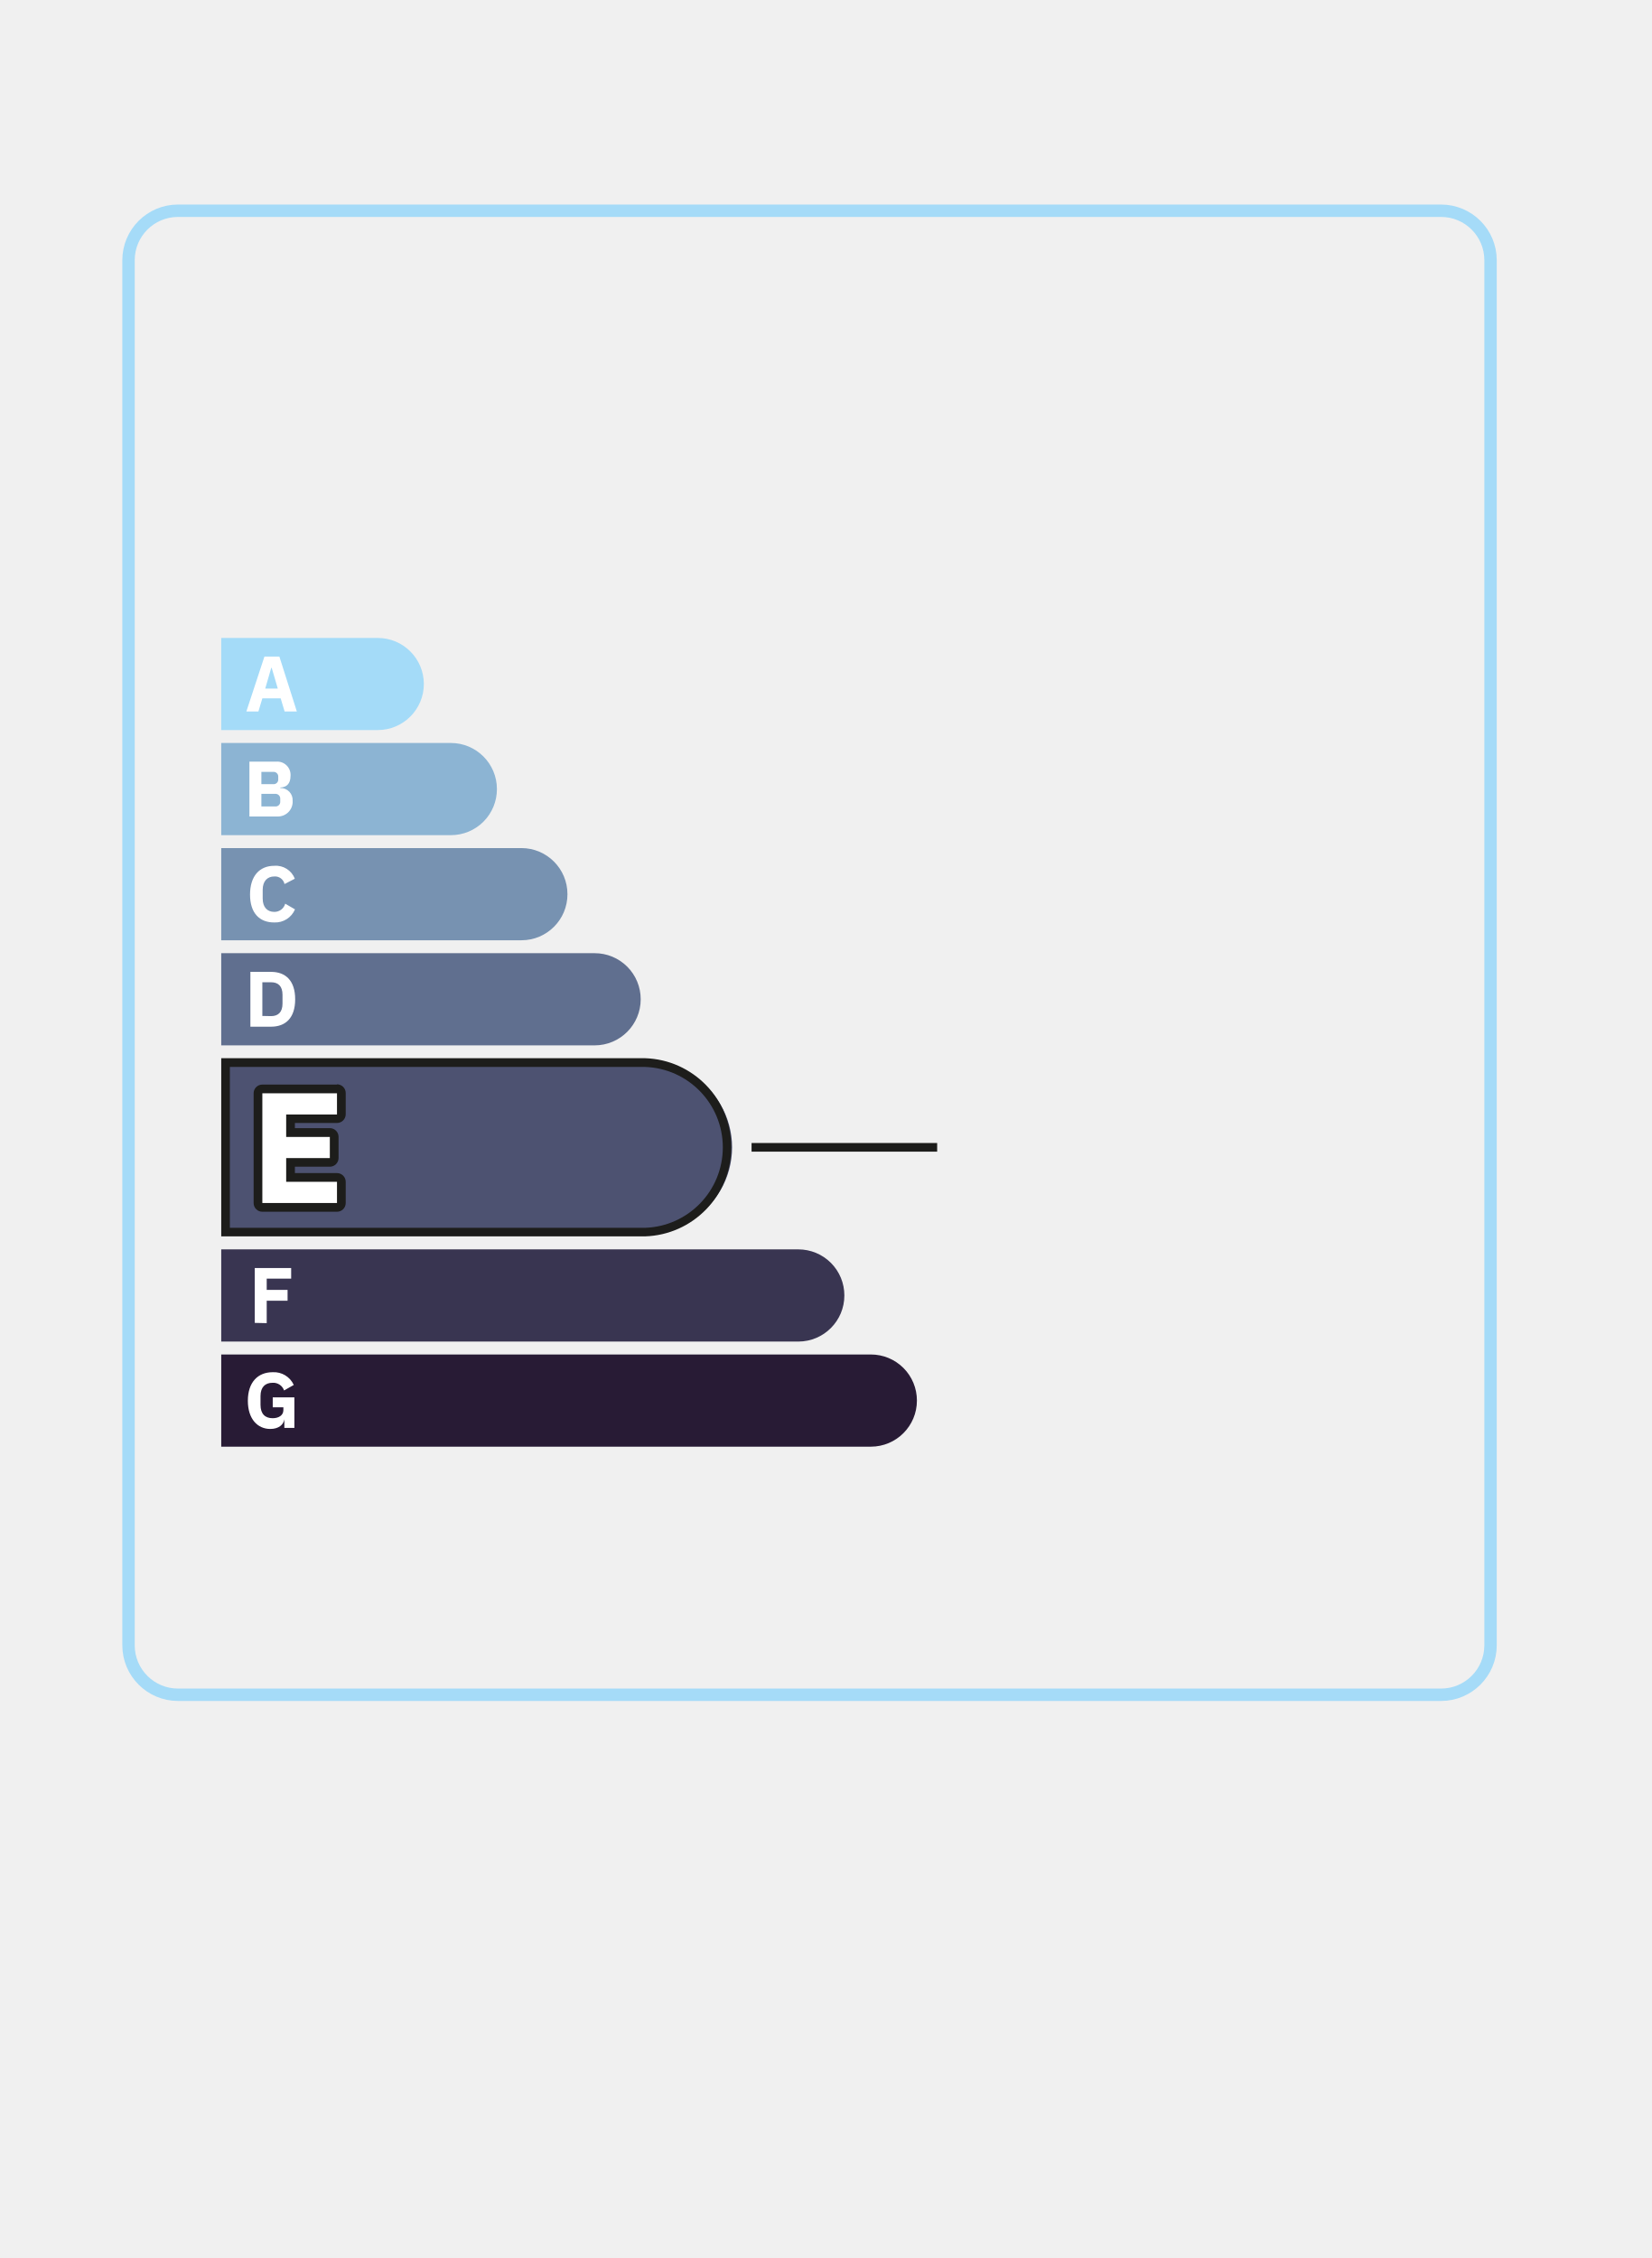
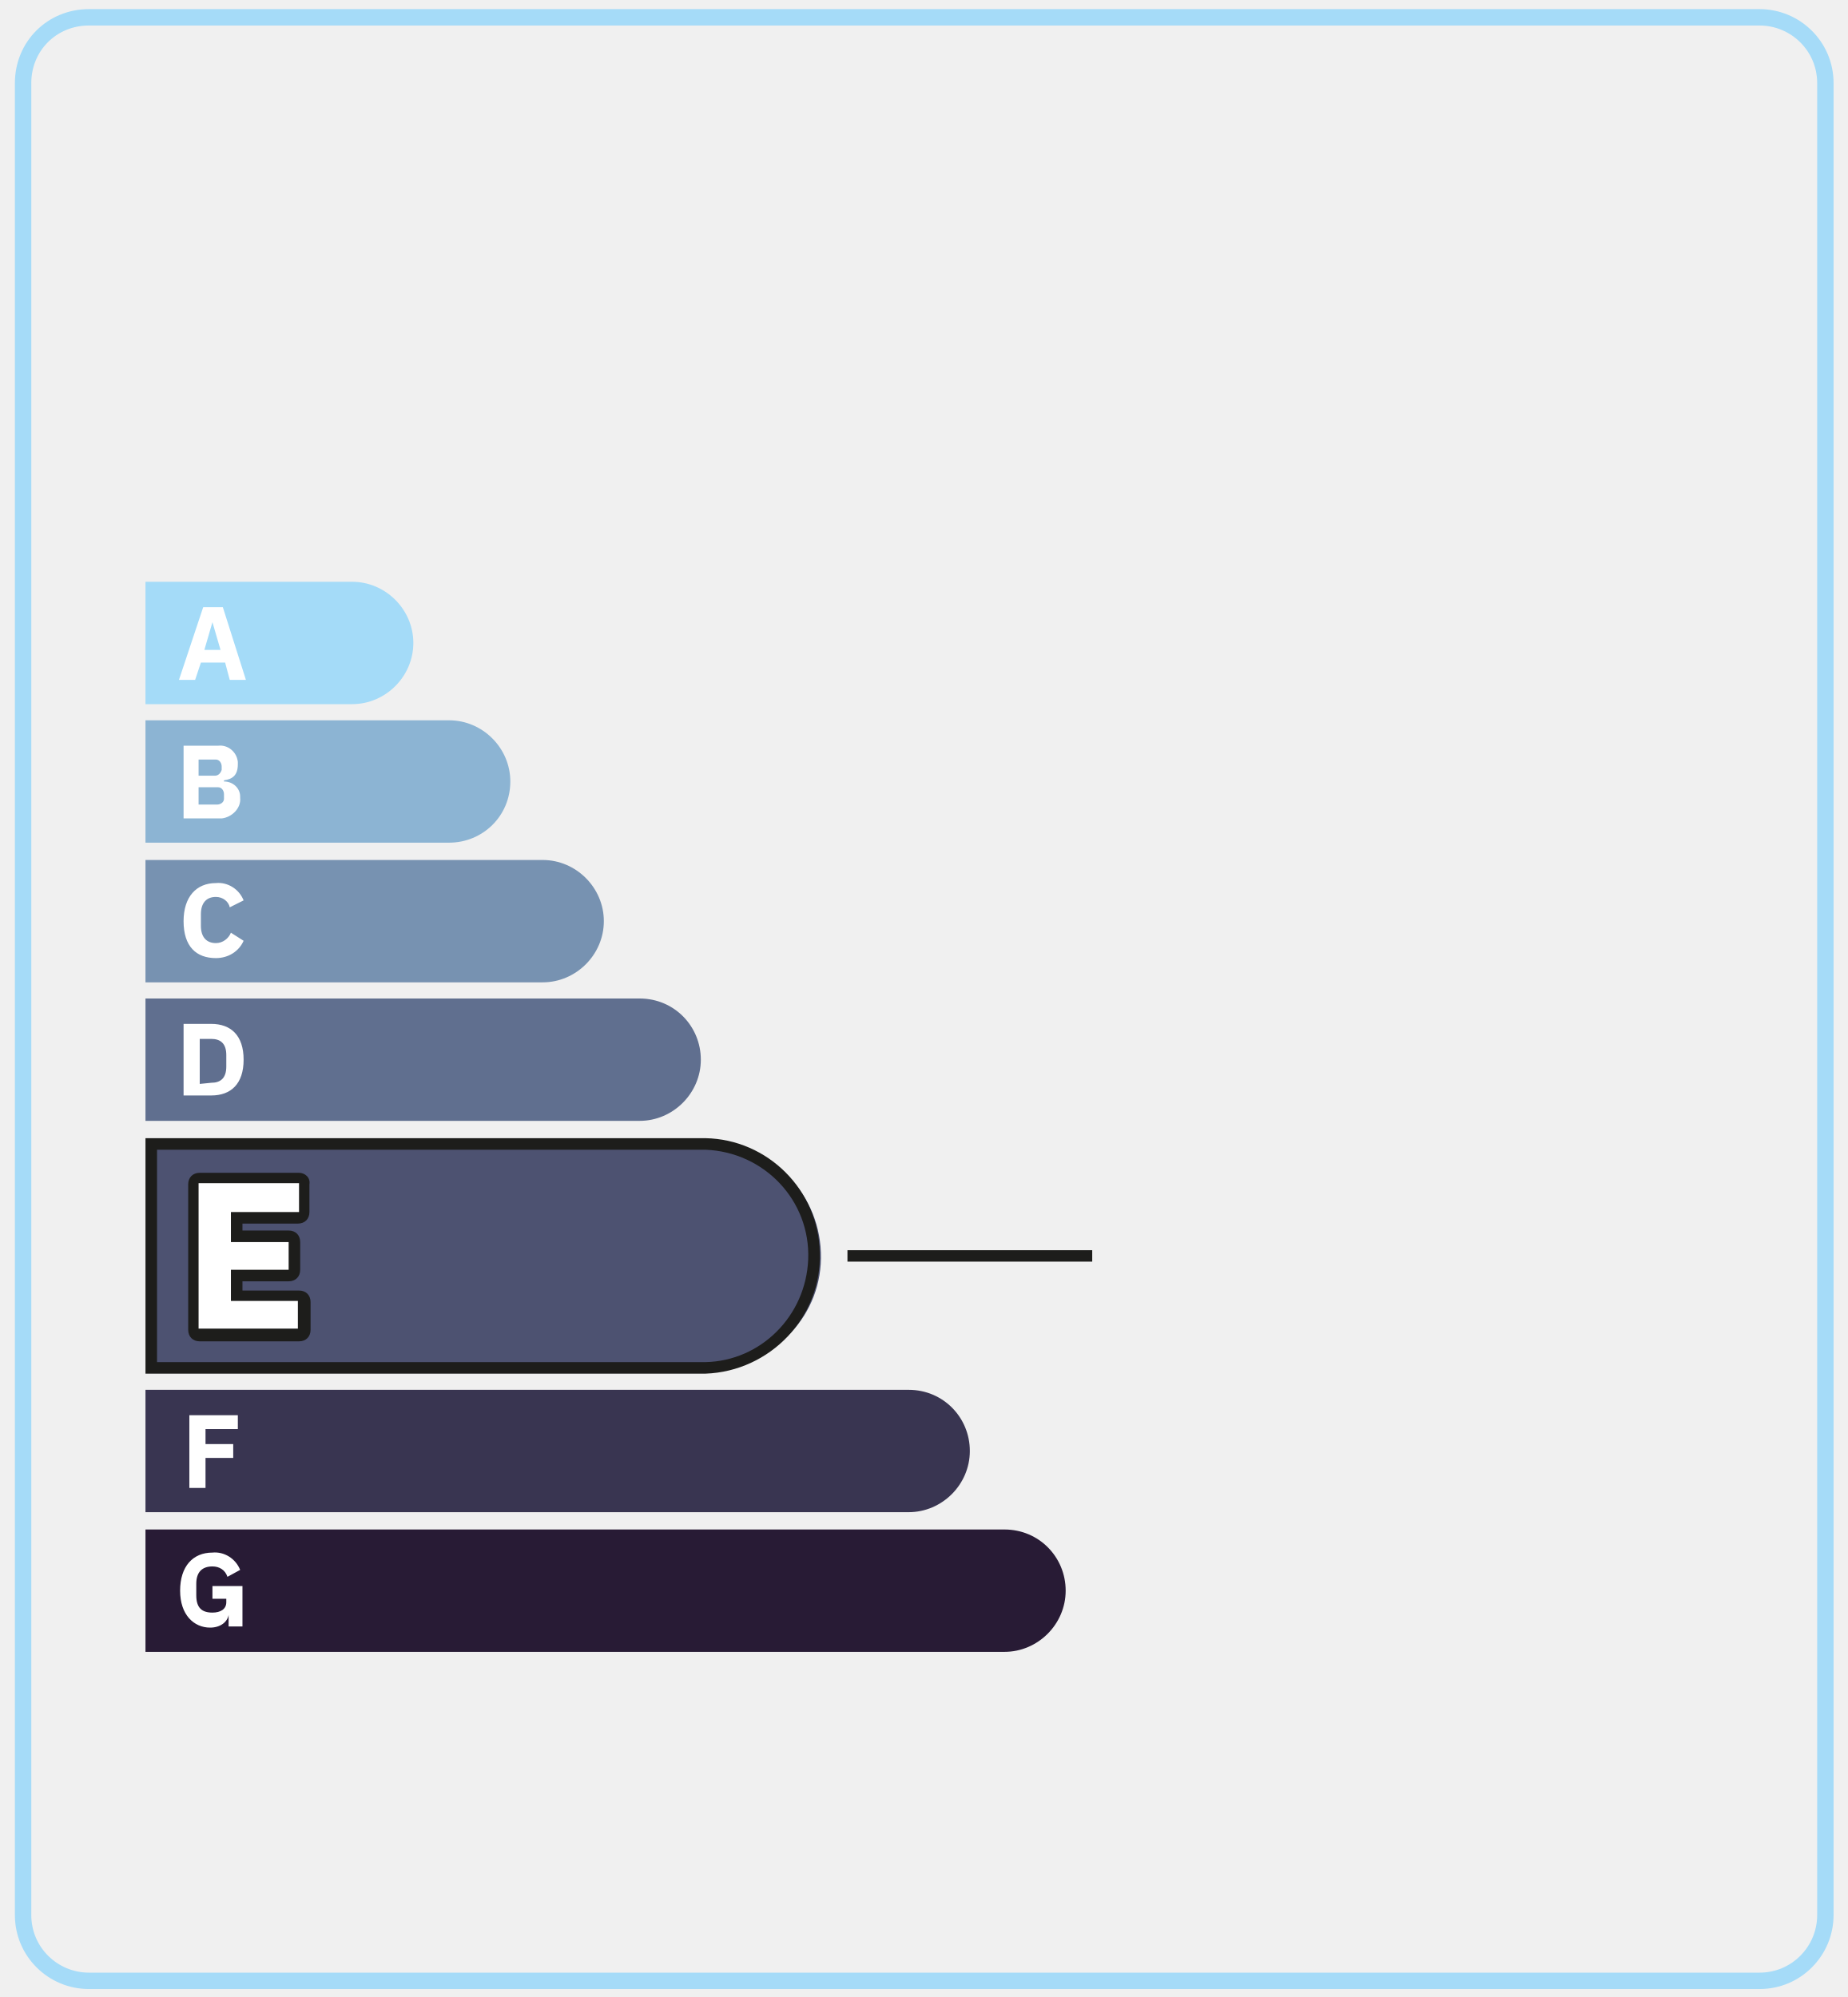
- <svg xmlns="http://www.w3.org/2000/svg" width="66.74mm" height="91.25mm" viewBox="0 0 189.18 258.66">
-   <defs>
-     <style>.a{fill:#a4dbf8;}.b{fill:#fff;}.c{fill:#7792b1;}.d{fill:#4d5271;}.e{fill:#1d1d1b;}.f{fill:#606f8f;}.g{fill:#393551;}.h{fill:#281b35;}.i{fill:#8cb4d3;}.j,.k{fill:none;}.j{stroke:#a5dbf8;stroke-miterlimit:10;stroke-width:1.42px;}.k{stroke:#1d1d1b;stroke-width:0.99px;}</style>
-   </defs>
-   <path class="a" d="M25.34,83.63H43.27a5.28,5.28,0,0,0,5.28-5.28h0a5.28,5.28,0,0,0-5.28-5.27H25.34Z" />
-   <path class="b" d="M32.6,81.5,32.15,80h-2.1l-.45,1.5H28.22l2.07-6.29H32l2,6.29Zm-1.48-5h-.05l-.69,2.38h1.44Z" />
-   <path class="c" d="M25.34,107.71h34.4A5.27,5.27,0,0,0,65,102.43h0a5.28,5.28,0,0,0-5.27-5.28H25.34Z" />
-   <path class="b" d="M28.64,102.48c0-2.13,1.09-3.3,2.78-3.3a2.32,2.32,0,0,1,2.35,1.48l-1.18.61a1.11,1.11,0,0,0-1.17-.87c-.8,0-1.33.54-1.33,1.53v1c0,1,.53,1.53,1.33,1.53a1.28,1.28,0,0,0,1.25-.94l1.12.65a2.46,2.46,0,0,1-2.37,1.5C29.73,105.68,28.64,104.6,28.64,102.48Z" />
-   <path class="d" d="M25.84,141.14V121.73h48a9.71,9.71,0,1,1,0,19.41Z" />
-   <path class="e" d="M73.88,122.22a9.22,9.22,0,0,1,0,18.43H26.33V122.22H73.88m0-1H25.34v20.41H73.88a10.21,10.21,0,0,0,0-20.41Z" />
-   <path class="f" d="M25.34,119.75H68.11a5.28,5.28,0,0,0,5.28-5.28h0a5.27,5.27,0,0,0-5.28-5.28H25.34Z" />
-   <path class="b" d="M28.68,111.33h2.37c1.66,0,2.76,1,2.76,3.14s-1.1,3.14-2.76,3.14H28.68Zm2.37,5.07c.81,0,1.31-.45,1.31-1.44v-1c0-1-.5-1.44-1.31-1.44h-1v3.86Z" />
-   <path class="g" d="M25.34,153.68H91.45a5.28,5.28,0,0,0,5.27-5.28h0a5.27,5.27,0,0,0-5.27-5.28H25.34Z" />
-   <path class="b" d="M29.18,151.54v-6.28h4.17v1.21h-2.8v1.29h2.39V149H30.55v2.57Z" />
-   <path class="h" d="M25.34,165.72H99.76a5.28,5.28,0,0,0,5.27-5.28h0a5.27,5.27,0,0,0-5.27-5.28H25.34Z" />
-   <path class="b" d="M32.57,162.58h0c-.09.63-.66,1.11-1.61,1.11-1.44,0-2.57-1.12-2.57-3.23s1.14-3.27,2.84-3.27a2.5,2.5,0,0,1,2.42,1.46l-1.11.63a1.31,1.31,0,0,0-1.31-.88c-.85,0-1.39.49-1.39,1.53v1c0,1.05.54,1.53,1.39,1.53.68,0,1.23-.32,1.23-.93v-.32H31.24v-1.14h2.48v3.5H32.57Z" />
-   <path class="i" d="M25.34,95.67h26.3a5.27,5.27,0,0,0,5.28-5.28h0a5.28,5.28,0,0,0-5.28-5.28H25.34Z" />
-   <path class="b" d="M28.57,87.25h3.05a1.52,1.52,0,0,1,1.66,1.61c0,1-.53,1.33-1.17,1.35v.06a1.38,1.38,0,0,1,1.41,1.47,1.69,1.69,0,0,1-1.62,1.79H28.57Zm1.37,2.58H31.3a.53.53,0,0,0,.57-.58V89a.53.53,0,0,0-.57-.58H29.94Zm0,2.55h1.57a.53.53,0,0,0,.59-.57v-.3a.54.54,0,0,0-.59-.57H29.94Z" />
-   <path class="b" d="M30.05,138.3a.49.49,0,0,1-.5-.49V125.24a.5.5,0,0,1,.5-.5H38.6a.51.51,0,0,1,.5.5v2.43a.51.51,0,0,1-.5.5H33.28v1.58h4.49a.49.49,0,0,1,.5.49v2.42a.49.49,0,0,1-.5.49H33.28v1.73H38.6a.5.5,0,0,1,.5.5v2.43a.5.5,0,0,1-.5.49Z" />
-   <path class="e" d="M38.6,125.24v2.43H32.78v2.57h5v2.42h-5v2.72H38.6v2.43H30.05V125.24H38.6m0-1H30.05a1,1,0,0,0-1,1v12.57a1,1,0,0,0,1,1H38.6a1,1,0,0,0,1-1v-2.43a1,1,0,0,0-1-1H33.78v-.73h4a1,1,0,0,0,1-1v-2.42a1,1,0,0,0-1-1h-4v-.59H38.6a1,1,0,0,0,1-1v-2.43a1,1,0,0,0-1-1Z" />
-   <rect class="j" x="14.72" y="24.14" width="156.02" height="170" rx="5.67" />
-   <line class="k" x1="86.09" y1="131.43" x2="107.35" y2="131.43" />
+ <svg xmlns="http://www.w3.org/2000/svg" version="1.1" id="Calque_1" x="0px" y="0px" viewBox="0 0 160 173" style="enable-background:new 0 0 160 173;" xml:space="preserve">
+   <style type="text/css">
+ 	.st0{fill:#A4DBF8;}
+ 	.st1{fill:#FFFFFF;}
+ 	.st2{fill:#7792B1;}
+ 	.st3{fill:#4D5271;}
+ 	.st4{fill:#1D1D1B;}
+ 	.st5{fill:#606F8F;}
+ 	.st6{fill:#393551;}
+ 	.st7{fill:#281B35;}
+ 	.st8{fill:#8CB4D3;}
+ 	.st9{fill:none;stroke:#A5DBF8;stroke-width:1.42;stroke-miterlimit:10;}
+ 	.st10{fill:none;stroke:#1D1D1B;stroke-width:0.99;stroke-miterlimit:4;}
+ </style>
+   <g>
+     <path class="st0" d="M12.6,61h17.9c2.9,0,5.3-2.4,5.3-5.3l0,0c0-2.9-2.4-5.3-5.3-5.3H12.6V61z" />
+     <path class="st1" d="M19.9,58.9l-0.4-1.5h-2.1l-0.5,1.5h-1.4l2.1-6.3h1.7l2,6.3H19.9z M18.4,53.9L18.4,53.9l-0.7,2.4h1.4L18.4,53.9   z" />
+     <path class="st2" d="M12.6,85.1H47c2.9,0,5.3-2.4,5.3-5.3c0,0,0,0,0,0l0,0c0-2.9-2.4-5.3-5.3-5.3H12.6V85.1z" />
+     <path class="st1" d="M15.9,79.8c0-2.1,1.1-3.3,2.8-3.3c1-0.1,2,0.5,2.4,1.5l-1.2,0.6c-0.1-0.5-0.6-0.9-1.2-0.9   c-0.8,0-1.3,0.5-1.3,1.5v1c0,1,0.5,1.5,1.3,1.5c0.6,0,1.1-0.4,1.3-0.9l1.1,0.7c-0.4,0.9-1.3,1.5-2.4,1.5C17,83,15.9,82,15.9,79.8z" />
+     <path class="st3" d="M13.1,118.5V99.1h48c5.4-0.2,9.8,4,10,9.4s-4,9.8-9.4,10c-0.2,0-0.4,0-0.6,0H13.1z" />
+     <path class="st4" d="M61.1,99.6c5.1,0.2,9.1,4.4,8.9,9.5c-0.2,4.9-4.1,8.8-8.9,8.9H13.6V99.6H61.1 M61.1,98.6H12.6V119h48.5   c5.6-0.2,10.1-4.9,9.9-10.5C70.9,103.1,66.5,98.7,61.1,98.6z" />
+     <path class="st5" d="M12.6,97.1h42.8c2.9,0,5.3-2.4,5.3-5.3l0,0c0-2.9-2.3-5.3-5.3-5.3c0,0,0,0,0,0H12.6V97.1z" />
+     <path class="st1" d="M15.9,88.7h2.4c1.7,0,2.8,1,2.8,3.1c0,2.1-1.1,3.1-2.8,3.1h-2.4V88.7z M18.3,93.8c0.8,0,1.3-0.4,1.3-1.4v-1   c0-1-0.5-1.4-1.3-1.4h-1v3.9L18.3,93.8z" />
+     <path class="st6" d="M12.6,131h66.1c2.9,0,5.3-2.4,5.3-5.3l0,0c0-2.9-2.3-5.3-5.3-5.3c0,0,0,0,0,0H12.6V131z" />
+     <path class="st1" d="M16.4,128.9v-6.3h4.2v1.2h-2.8v1.3h2.4v1.2h-2.4v2.6L16.4,128.9z" />
+     <path class="st7" d="M12.6,143.1H87c2.9,0,5.3-2.4,5.3-5.3l0,0c0-2.9-2.3-5.3-5.3-5.3c0,0,0,0,0,0H12.6V143.1z" />
+     <path class="st1" d="M19.8,139.9L19.8,139.9c-0.1,0.6-0.7,1.1-1.6,1.1c-1.4,0-2.6-1.1-2.6-3.2c0-2.1,1.1-3.3,2.8-3.3   c1-0.1,2,0.5,2.4,1.5l-1.1,0.6c-0.2-0.6-0.7-0.9-1.3-0.9c-0.9,0-1.4,0.5-1.4,1.5v1c0,1.1,0.5,1.5,1.4,1.5c0.7,0,1.2-0.3,1.2-0.9   v-0.3h-1.2v-1.1H21v3.5h-1.2V139.9z" />
+     <path class="st8" d="M12.6,73h26.3c2.9,0,5.3-2.3,5.3-5.3c0,0,0,0,0,0l0,0c0-2.9-2.4-5.3-5.3-5.3H12.6V73z" />
+     <path class="st1" d="M15.8,64.6h3.1c0.8-0.1,1.6,0.5,1.7,1.4c0,0.1,0,0.2,0,0.2c0,1-0.5,1.3-1.2,1.4v0.1c0.8,0,1.4,0.6,1.4,1.3   c0,0,0,0.1,0,0.1c0.1,0.9-0.7,1.7-1.6,1.8c0,0,0,0,0,0h-3.3V64.6z M17.2,67.2h1.4c0.3,0,0.5-0.2,0.6-0.5c0,0,0-0.1,0-0.1v-0.2   c0-0.3-0.2-0.6-0.5-0.6c0,0-0.1,0-0.1,0h-1.4V67.2z M17.2,69.7h1.6c0.3,0,0.6-0.2,0.6-0.5c0,0,0-0.1,0-0.1v-0.3   c0-0.3-0.2-0.6-0.5-0.6c0,0-0.1,0-0.1,0h-1.6V69.7z" />
+     <path class="st1" d="M17.3,115.7c-0.3,0-0.5-0.2-0.5-0.5c0,0,0,0,0,0v-12.6c0-0.3,0.2-0.5,0.5-0.5h8.6c0.3,0,0.5,0.2,0.5,0.5v2.4   c0,0.3-0.2,0.5-0.5,0.5h-5.3v1.6H25c0.3,0,0.5,0.2,0.5,0.5c0,0,0,0,0,0v2.4c0,0.3-0.2,0.5-0.5,0.5c0,0,0,0,0,0h-4.5v1.7h5.3   c0.3,0,0.5,0.2,0.5,0.5v2.4c0,0.3-0.2,0.5-0.5,0.5H17.3z" />
+     <path class="st4" d="M25.9,102.6v2.4H20v2.6h5v2.4h-5v2.7h5.8v2.4h-8.6v-12.6H25.9 M25.9,101.6h-8.6c-0.6,0-1,0.4-1,1v12.6   c0,0.6,0.4,1,1,1h8.6c0.6,0,1-0.4,1-1v-2.4c0-0.6-0.4-1-1-1H21V111h4c0.6,0,1-0.4,1-1v-2.4c0-0.6-0.4-1-1-1h-4V106h4.8   c0.6,0,1-0.4,1-1v-2.4C26.9,102,26.4,101.6,25.9,101.6L25.9,101.6z" />
+     <path class="st9" d="M7.7,1.5h144.7c3.1,0,5.7,2.5,5.7,5.7v158.7c0,3.1-2.5,5.7-5.7,5.7H7.7c-3.1,0-5.7-2.5-5.7-5.7V7.2   C2,4,4.5,1.5,7.7,1.5z" />
+     <line class="st10" x1="73.4" y1="108.8" x2="94.6" y2="108.8" />
+   </g>
</svg>
